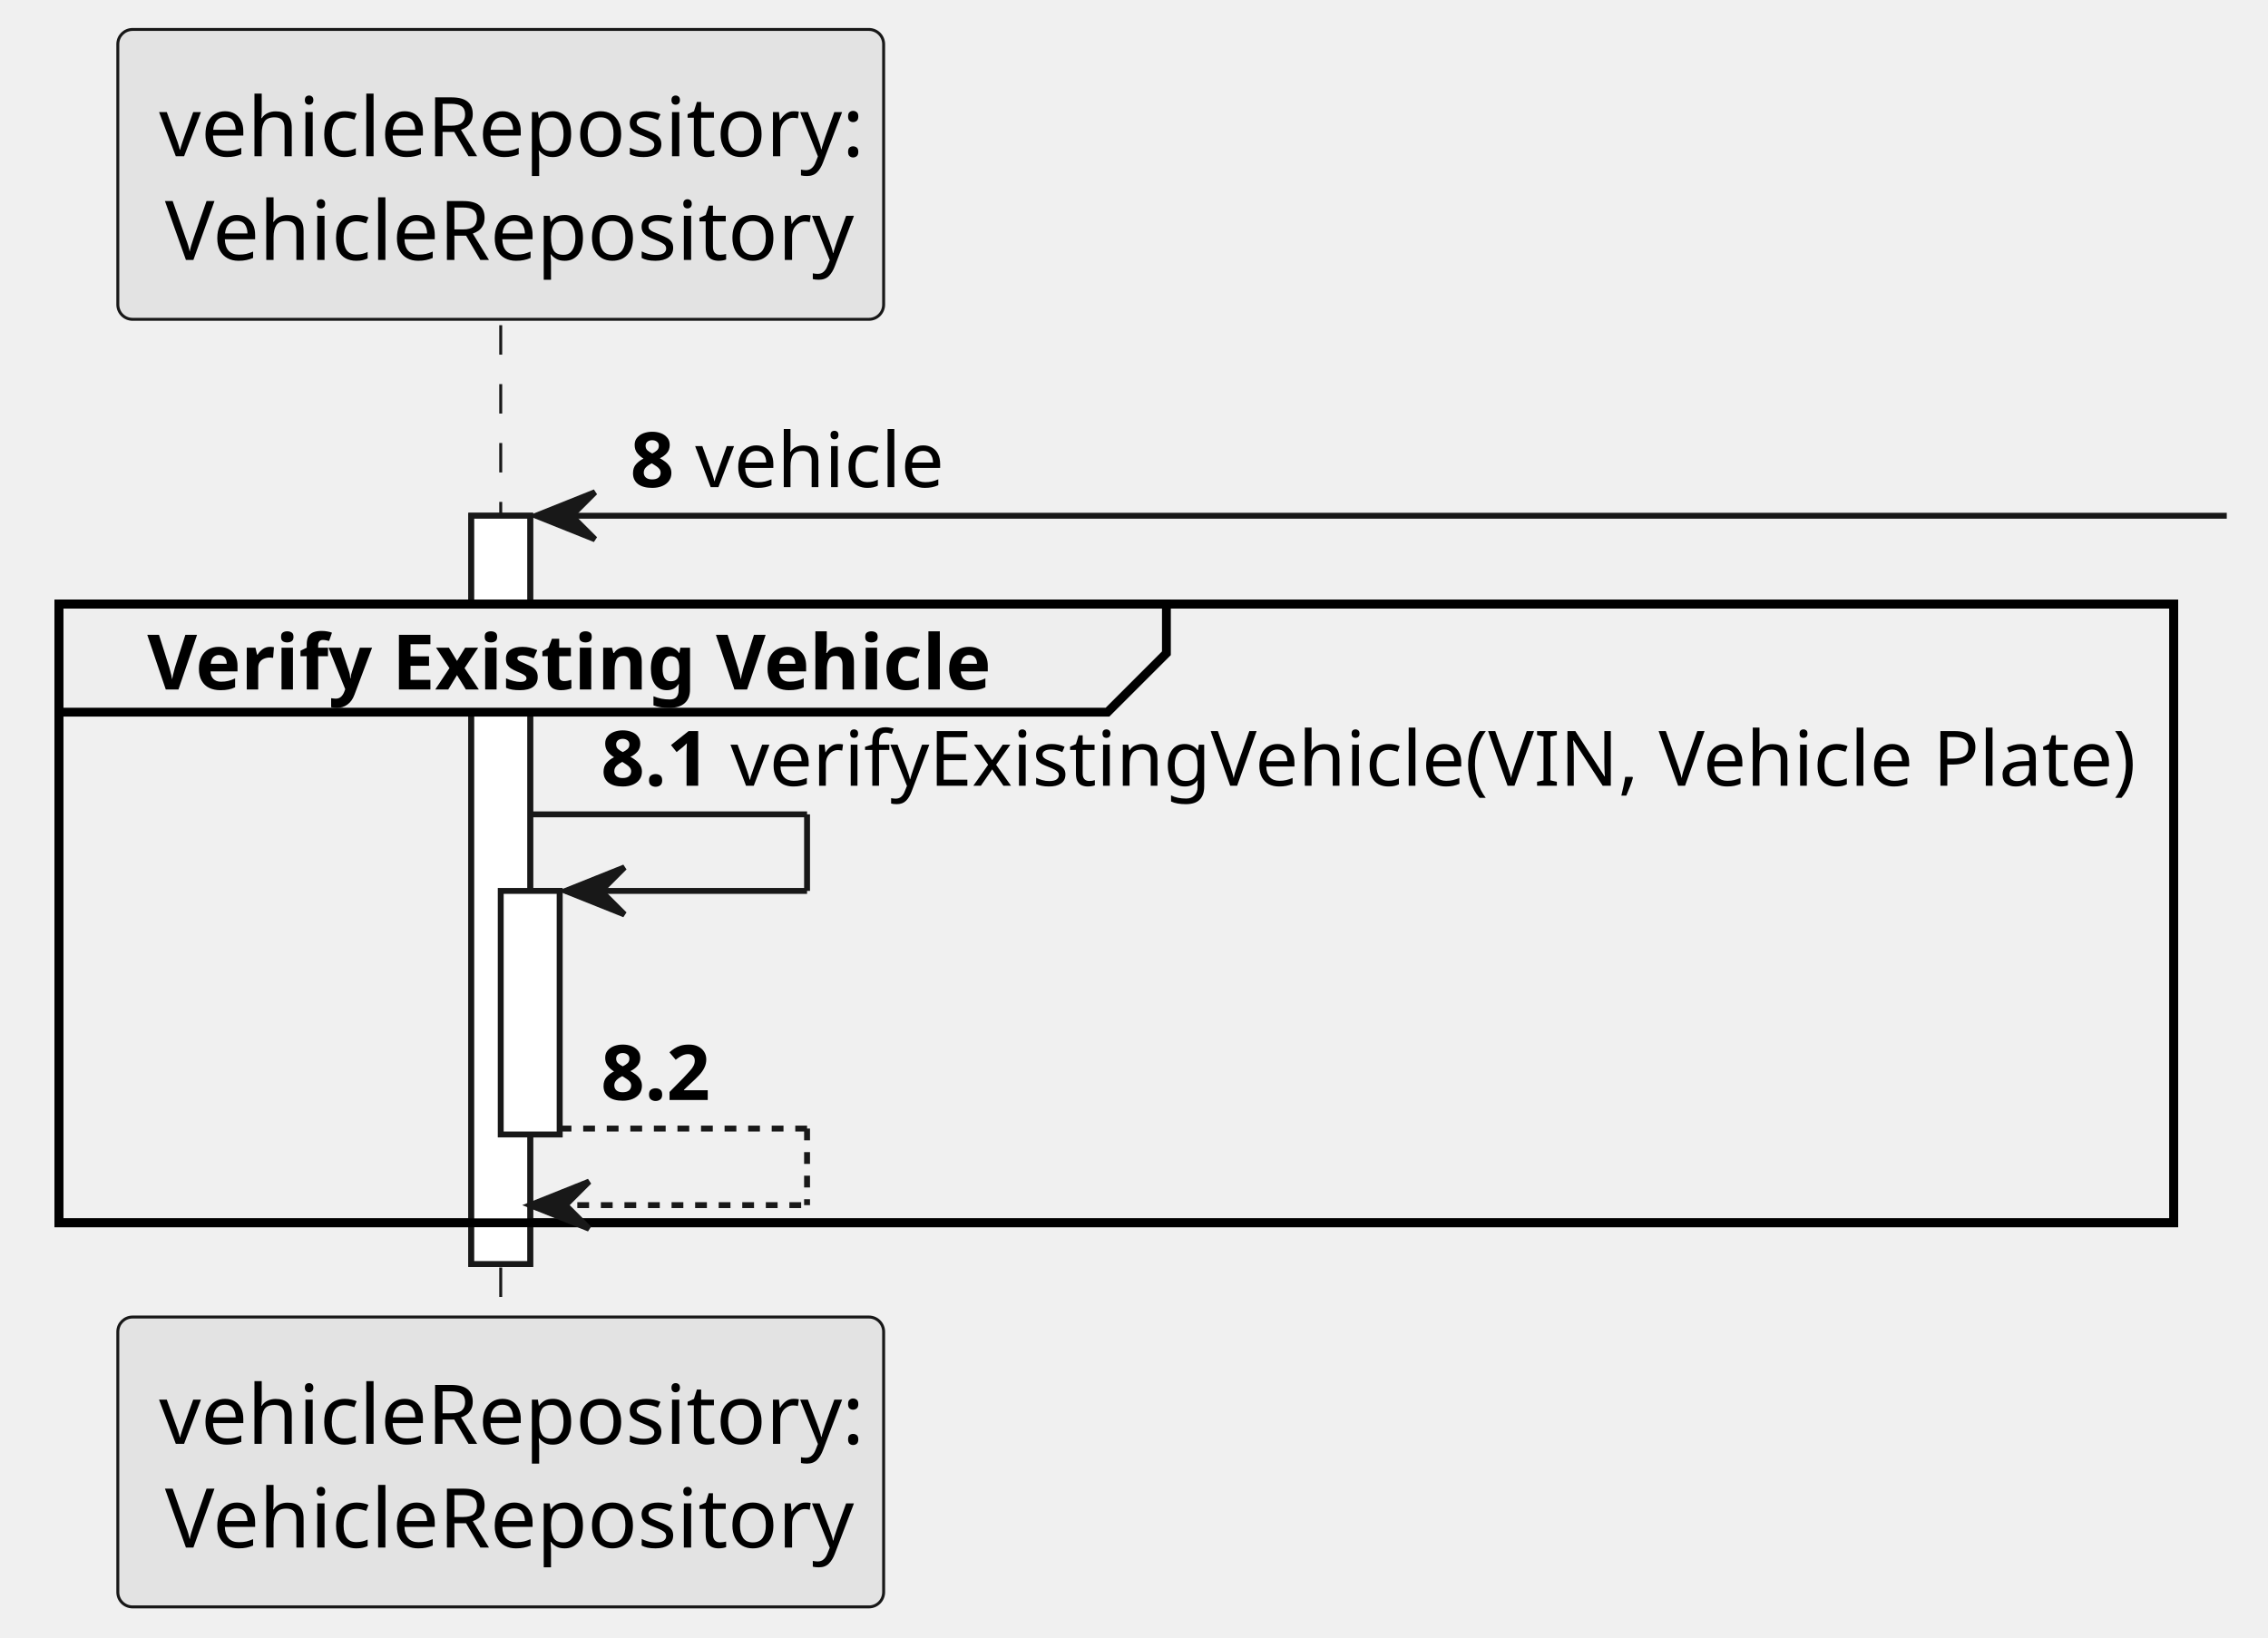
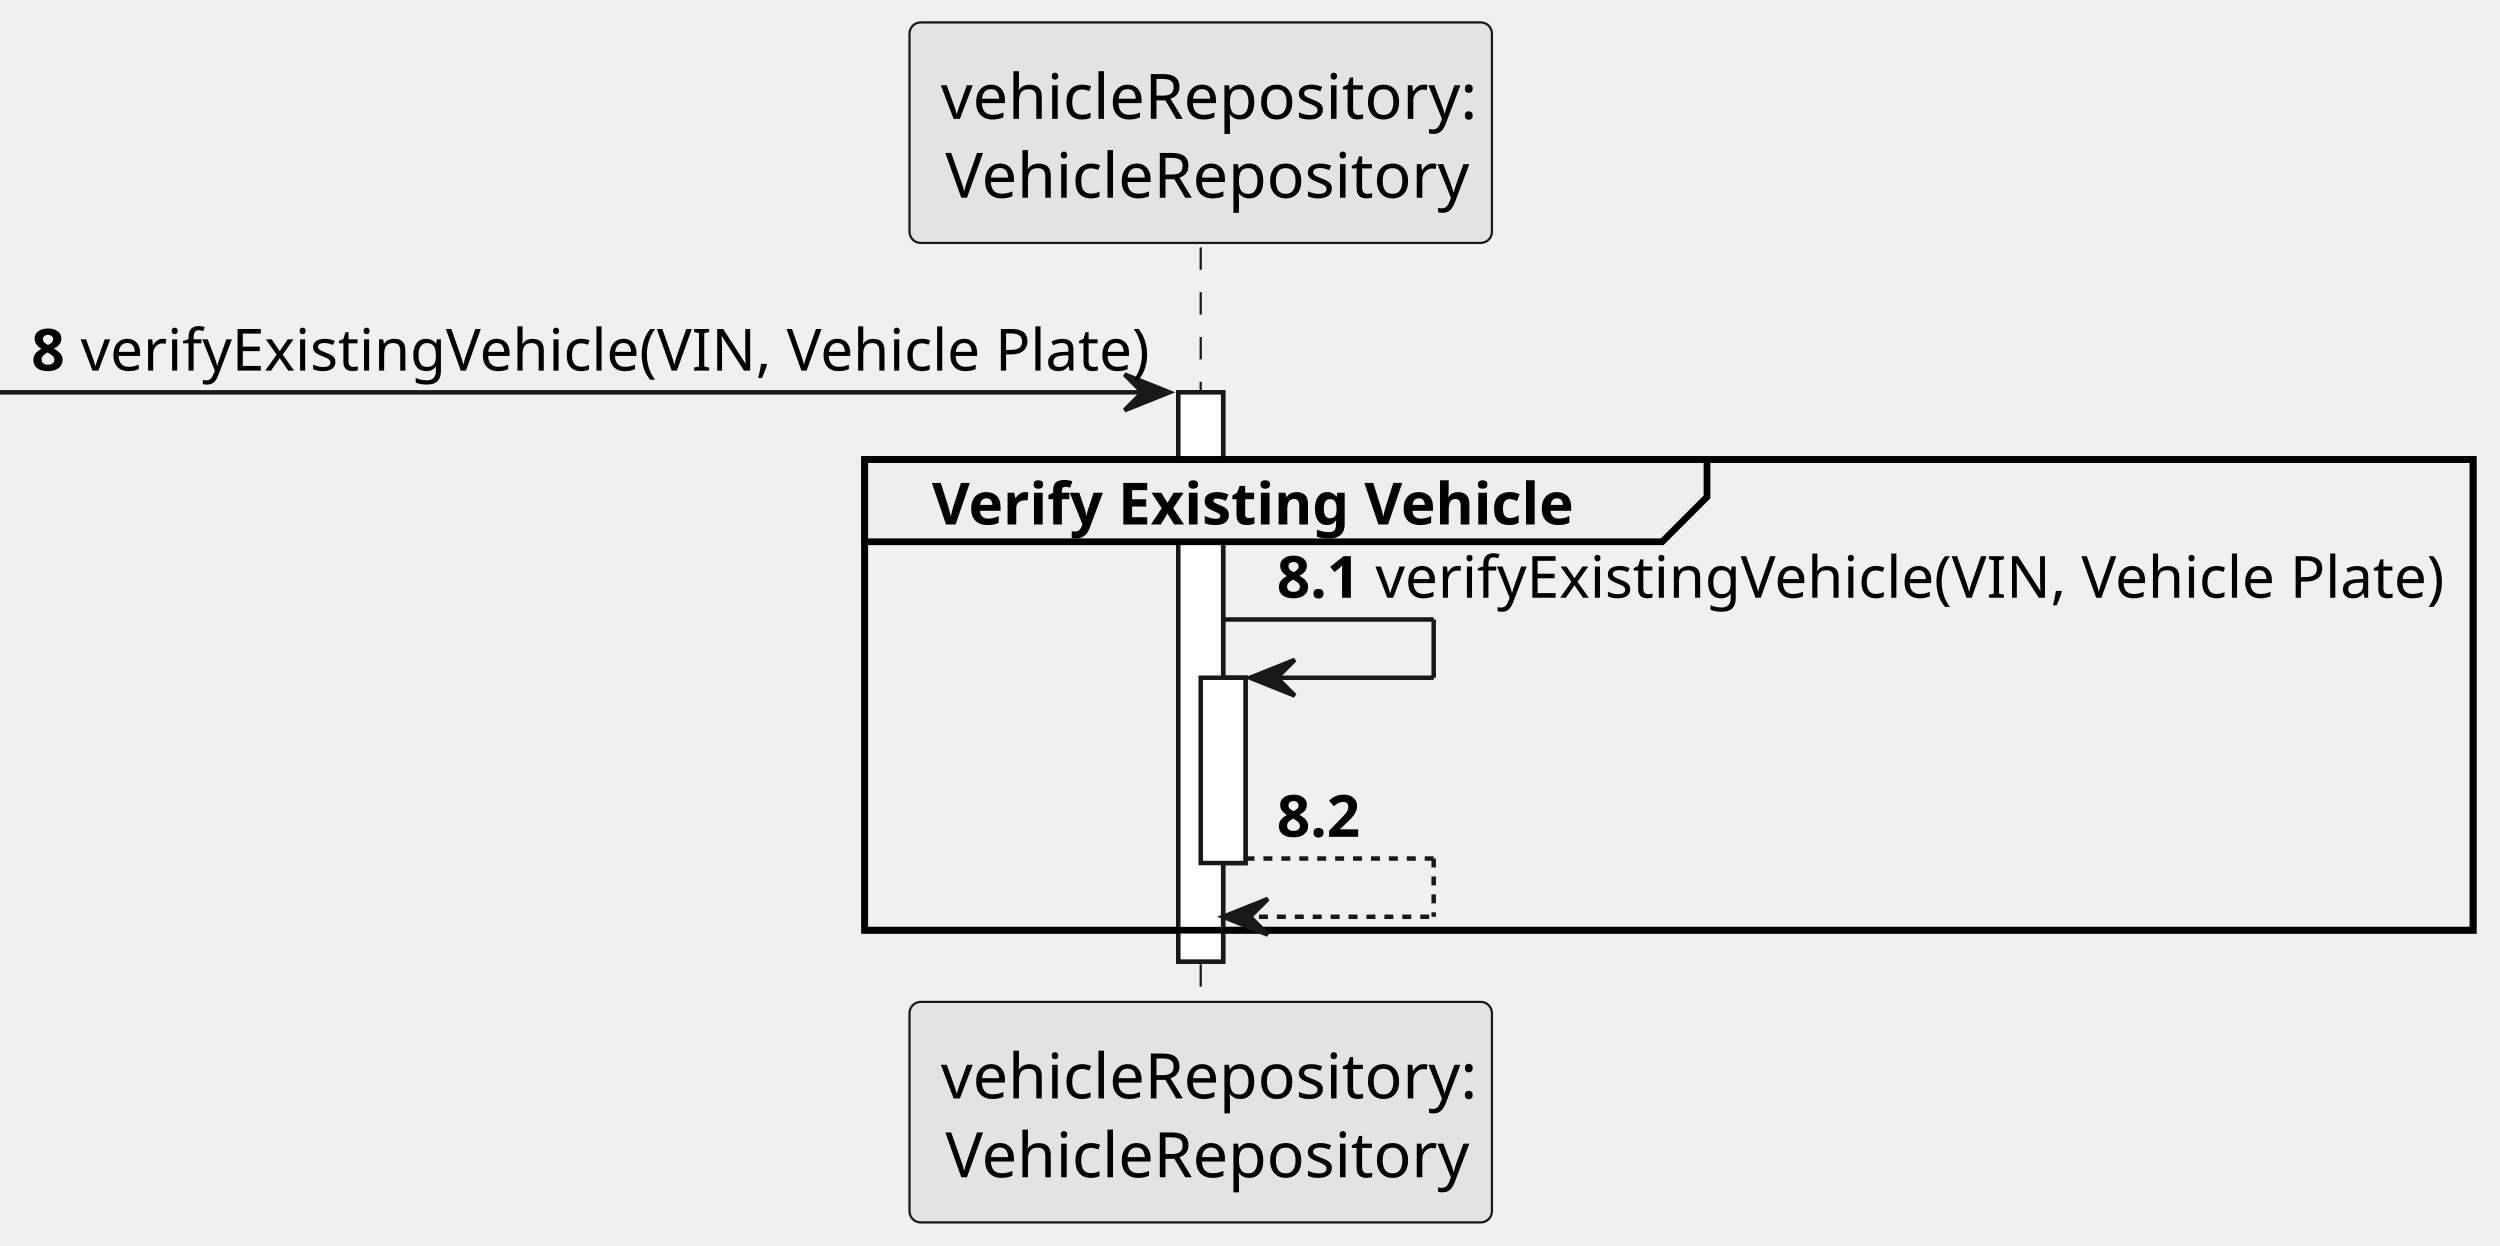
- <svg xmlns="http://www.w3.org/2000/svg" contentStyleType="text/css" height="278px" preserveAspectRatio="none" style="width:385px;height:278px;background:#FFFFFF;" version="1.1" viewBox="0 0 385 278" width="385px" zoomAndPan="magnify">
+ <svg xmlns="http://www.w3.org/2000/svg" contentStyleType="text/css" height="278px" preserveAspectRatio="none" style="width:558px;height:278px;background:#FFFFFF;" version="1.1" viewBox="0 0 558 278" width="558px" zoomAndPan="magnify">
  <defs />
  <g>
-     <rect fill="#FFFFFF" height="127.055" style="stroke:#181818;stroke-width:1.0;" width="10" x="80" y="87.57" />
-     <rect fill="#FFFFFF" height="41.352" style="stroke:#181818;stroke-width:1.0;" width="10" x="85" y="151.273" />
-     <rect fill="none" height="105.055" style="stroke:#000000;stroke-width:1.5;" width="359" x="10" y="102.57" />
-     <line style="stroke:#181818;stroke-width:0.5;stroke-dasharray:5.0,5.0;" x1="85" x2="85" y1="55.219" y2="224.625" />
-     <rect fill="#E3E3E3" height="49.219" rx="2.5" ry="2.5" style="stroke:#181818;stroke-width:0.5;" width="130" x="20" y="5" />
-     <text fill="#000000" font-family="sans-serif" font-size="14" lengthAdjust="spacing" textLength="116" x="27" y="26.533">vehicleRepository:</text>
-     <text fill="#000000" font-family="sans-serif" font-size="14" lengthAdjust="spacing" textLength="114" x="28" y="44.143">VehicleRepository</text>
-     <rect fill="#E3E3E3" height="49.219" rx="2.5" ry="2.5" style="stroke:#181818;stroke-width:0.5;" width="130" x="20" y="223.625" />
-     <text fill="#000000" font-family="sans-serif" font-size="14" lengthAdjust="spacing" textLength="116" x="27" y="245.158">vehicleRepository:</text>
-     <text fill="#000000" font-family="sans-serif" font-size="14" lengthAdjust="spacing" textLength="114" x="28" y="262.768">VehicleRepository</text>
-     <rect fill="#FFFFFF" height="127.055" style="stroke:#181818;stroke-width:1.0;" width="10" x="80" y="87.57" />
-     <rect fill="#FFFFFF" height="41.352" style="stroke:#181818;stroke-width:1.0;" width="10" x="85" y="151.273" />
-     <polygon fill="#181818" points="101,83.57,91,87.57,101,91.57,97,87.57" style="stroke:#181818;stroke-width:1.0;" />
-     <line style="stroke:#181818;stroke-width:1.0;" x1="95" x2="378" y1="87.57" y2="87.57" />
-     <text fill="#000000" font-family="sans-serif" font-size="13" font-weight="bold" lengthAdjust="spacing" textLength="7" x="107" y="82.714">8</text>
-     <text fill="#000000" font-family="sans-serif" font-size="13" lengthAdjust="spacing" textLength="39" x="118" y="82.714">vehicle</text>
-     <path d="M10,102.57 L198,102.57 L198,110.922 L188,120.922 L10,120.922 L10,102.57 " fill="#EEEEEE" style="stroke:#000000;stroke-width:1.5;" />
-     <rect fill="none" height="105.055" style="stroke:#000000;stroke-width:1.5;" width="359" x="10" y="102.57" />
-     <text fill="#000000" font-family="sans-serif" font-size="13" font-weight="bold" lengthAdjust="spacing" textLength="143" x="25" y="117.065">Verify Existing Vehicle</text>
-     <line style="stroke:#181818;stroke-width:1.0;" x1="90" x2="137" y1="138.273" y2="138.273" />
-     <line style="stroke:#181818;stroke-width:1.0;" x1="137" x2="137" y1="138.273" y2="151.273" />
-     <line style="stroke:#181818;stroke-width:1.0;" x1="96" x2="137" y1="151.273" y2="151.273" />
-     <polygon fill="#181818" points="106,147.273,96,151.273,106,155.273,102,151.273" style="stroke:#181818;stroke-width:1.0;" />
-     <text fill="#000000" font-family="sans-serif" font-size="13" font-weight="bold" lengthAdjust="spacing" textLength="18" x="102" y="133.417">8.1</text>
-     <text fill="#000000" font-family="sans-serif" font-size="13" lengthAdjust="spacing" textLength="233" x="124" y="133.417">verifyExistingVehicle(VIN, Vehicle Plate)</text>
-     <line style="stroke:#181818;stroke-width:1.0;stroke-dasharray:2.0,2.0;" x1="95" x2="137" y1="191.625" y2="191.625" />
-     <line style="stroke:#181818;stroke-width:1.0;stroke-dasharray:2.0,2.0;" x1="137" x2="137" y1="191.625" y2="204.625" />
-     <line style="stroke:#181818;stroke-width:1.0;stroke-dasharray:2.0,2.0;" x1="90" x2="137" y1="204.625" y2="204.625" />
-     <polygon fill="#181818" points="100,200.625,90,204.625,100,208.625,96,204.625" style="stroke:#181818;stroke-width:1.0;" />
-     <text fill="#000000" font-family="sans-serif" font-size="13" font-weight="bold" lengthAdjust="spacing" textLength="18" x="102" y="186.769">8.2</text>
-     <text fill="#000000" font-family="sans-serif" font-size="13" lengthAdjust="spacing" textLength="4" x="124" y="186.769"> </text>
+     <rect fill="#FFFFFF" height="127.055" style="stroke:#181818;stroke-width:1.0;" width="10" x="263" y="87.57" />
+     <rect fill="#FFFFFF" height="41.352" style="stroke:#181818;stroke-width:1.0;" width="10" x="268" y="151.273" />
+     <rect fill="none" height="105.055" style="stroke:#000000;stroke-width:1.5;" width="359" x="193" y="102.57" />
+     <line style="stroke:#181818;stroke-width:0.5;stroke-dasharray:5.0,5.0;" x1="268" x2="268" y1="55.219" y2="224.625" />
+     <rect fill="#E3E3E3" height="49.219" rx="2.5" ry="2.5" style="stroke:#181818;stroke-width:0.5;" width="130" x="203" y="5" />
+     <text fill="#000000" font-family="sans-serif" font-size="14" lengthAdjust="spacing" textLength="116" x="210" y="26.533">vehicleRepository:</text>
+     <text fill="#000000" font-family="sans-serif" font-size="14" lengthAdjust="spacing" textLength="114" x="211" y="44.143">VehicleRepository</text>
+     <rect fill="#E3E3E3" height="49.219" rx="2.5" ry="2.5" style="stroke:#181818;stroke-width:0.5;" width="130" x="203" y="223.625" />
+     <text fill="#000000" font-family="sans-serif" font-size="14" lengthAdjust="spacing" textLength="116" x="210" y="245.158">vehicleRepository:</text>
+     <text fill="#000000" font-family="sans-serif" font-size="14" lengthAdjust="spacing" textLength="114" x="211" y="262.768">VehicleRepository</text>
+     <rect fill="#FFFFFF" height="127.055" style="stroke:#181818;stroke-width:1.0;" width="10" x="263" y="87.57" />
+     <rect fill="#FFFFFF" height="41.352" style="stroke:#181818;stroke-width:1.0;" width="10" x="268" y="151.273" />
+     <polygon fill="#181818" points="251,83.57,261,87.57,251,91.57,255,87.57" style="stroke:#181818;stroke-width:1.0;" />
+     <line style="stroke:#181818;stroke-width:1.0;" x1="0" x2="257" y1="87.57" y2="87.57" />
+     <text fill="#000000" font-family="sans-serif" font-size="13" font-weight="bold" lengthAdjust="spacing" textLength="7" x="7" y="82.714">8</text>
+     <text fill="#000000" font-family="sans-serif" font-size="13" lengthAdjust="spacing" textLength="233" x="18" y="82.714">verifyExistingVehicle(VIN, Vehicle Plate)</text>
+     <path d="M193,102.57 L381,102.57 L381,110.922 L371,120.922 L193,120.922 L193,102.57 " fill="#EEEEEE" style="stroke:#000000;stroke-width:1.5;" />
+     <rect fill="none" height="105.055" style="stroke:#000000;stroke-width:1.5;" width="359" x="193" y="102.57" />
+     <text fill="#000000" font-family="sans-serif" font-size="13" font-weight="bold" lengthAdjust="spacing" textLength="143" x="208" y="117.065">Verify Existing Vehicle</text>
+     <line style="stroke:#181818;stroke-width:1.0;" x1="273" x2="320" y1="138.273" y2="138.273" />
+     <line style="stroke:#181818;stroke-width:1.0;" x1="320" x2="320" y1="138.273" y2="151.273" />
+     <line style="stroke:#181818;stroke-width:1.0;" x1="279" x2="320" y1="151.273" y2="151.273" />
+     <polygon fill="#181818" points="289,147.273,279,151.273,289,155.273,285,151.273" style="stroke:#181818;stroke-width:1.0;" />
+     <text fill="#000000" font-family="sans-serif" font-size="13" font-weight="bold" lengthAdjust="spacing" textLength="18" x="285" y="133.417">8.1</text>
+     <text fill="#000000" font-family="sans-serif" font-size="13" lengthAdjust="spacing" textLength="233" x="307" y="133.417">verifyExistingVehicle(VIN, Vehicle Plate)</text>
+     <line style="stroke:#181818;stroke-width:1.0;stroke-dasharray:2.0,2.0;" x1="278" x2="320" y1="191.625" y2="191.625" />
+     <line style="stroke:#181818;stroke-width:1.0;stroke-dasharray:2.0,2.0;" x1="320" x2="320" y1="191.625" y2="204.625" />
+     <line style="stroke:#181818;stroke-width:1.0;stroke-dasharray:2.0,2.0;" x1="273" x2="320" y1="204.625" y2="204.625" />
+     <polygon fill="#181818" points="283,200.625,273,204.625,283,208.625,279,204.625" style="stroke:#181818;stroke-width:1.0;" />
+     <text fill="#000000" font-family="sans-serif" font-size="13" font-weight="bold" lengthAdjust="spacing" textLength="18" x="285" y="186.769">8.2</text>
+     <text fill="#000000" font-family="sans-serif" font-size="13" lengthAdjust="spacing" textLength="4" x="307" y="186.769"> </text>
  </g>
</svg>
